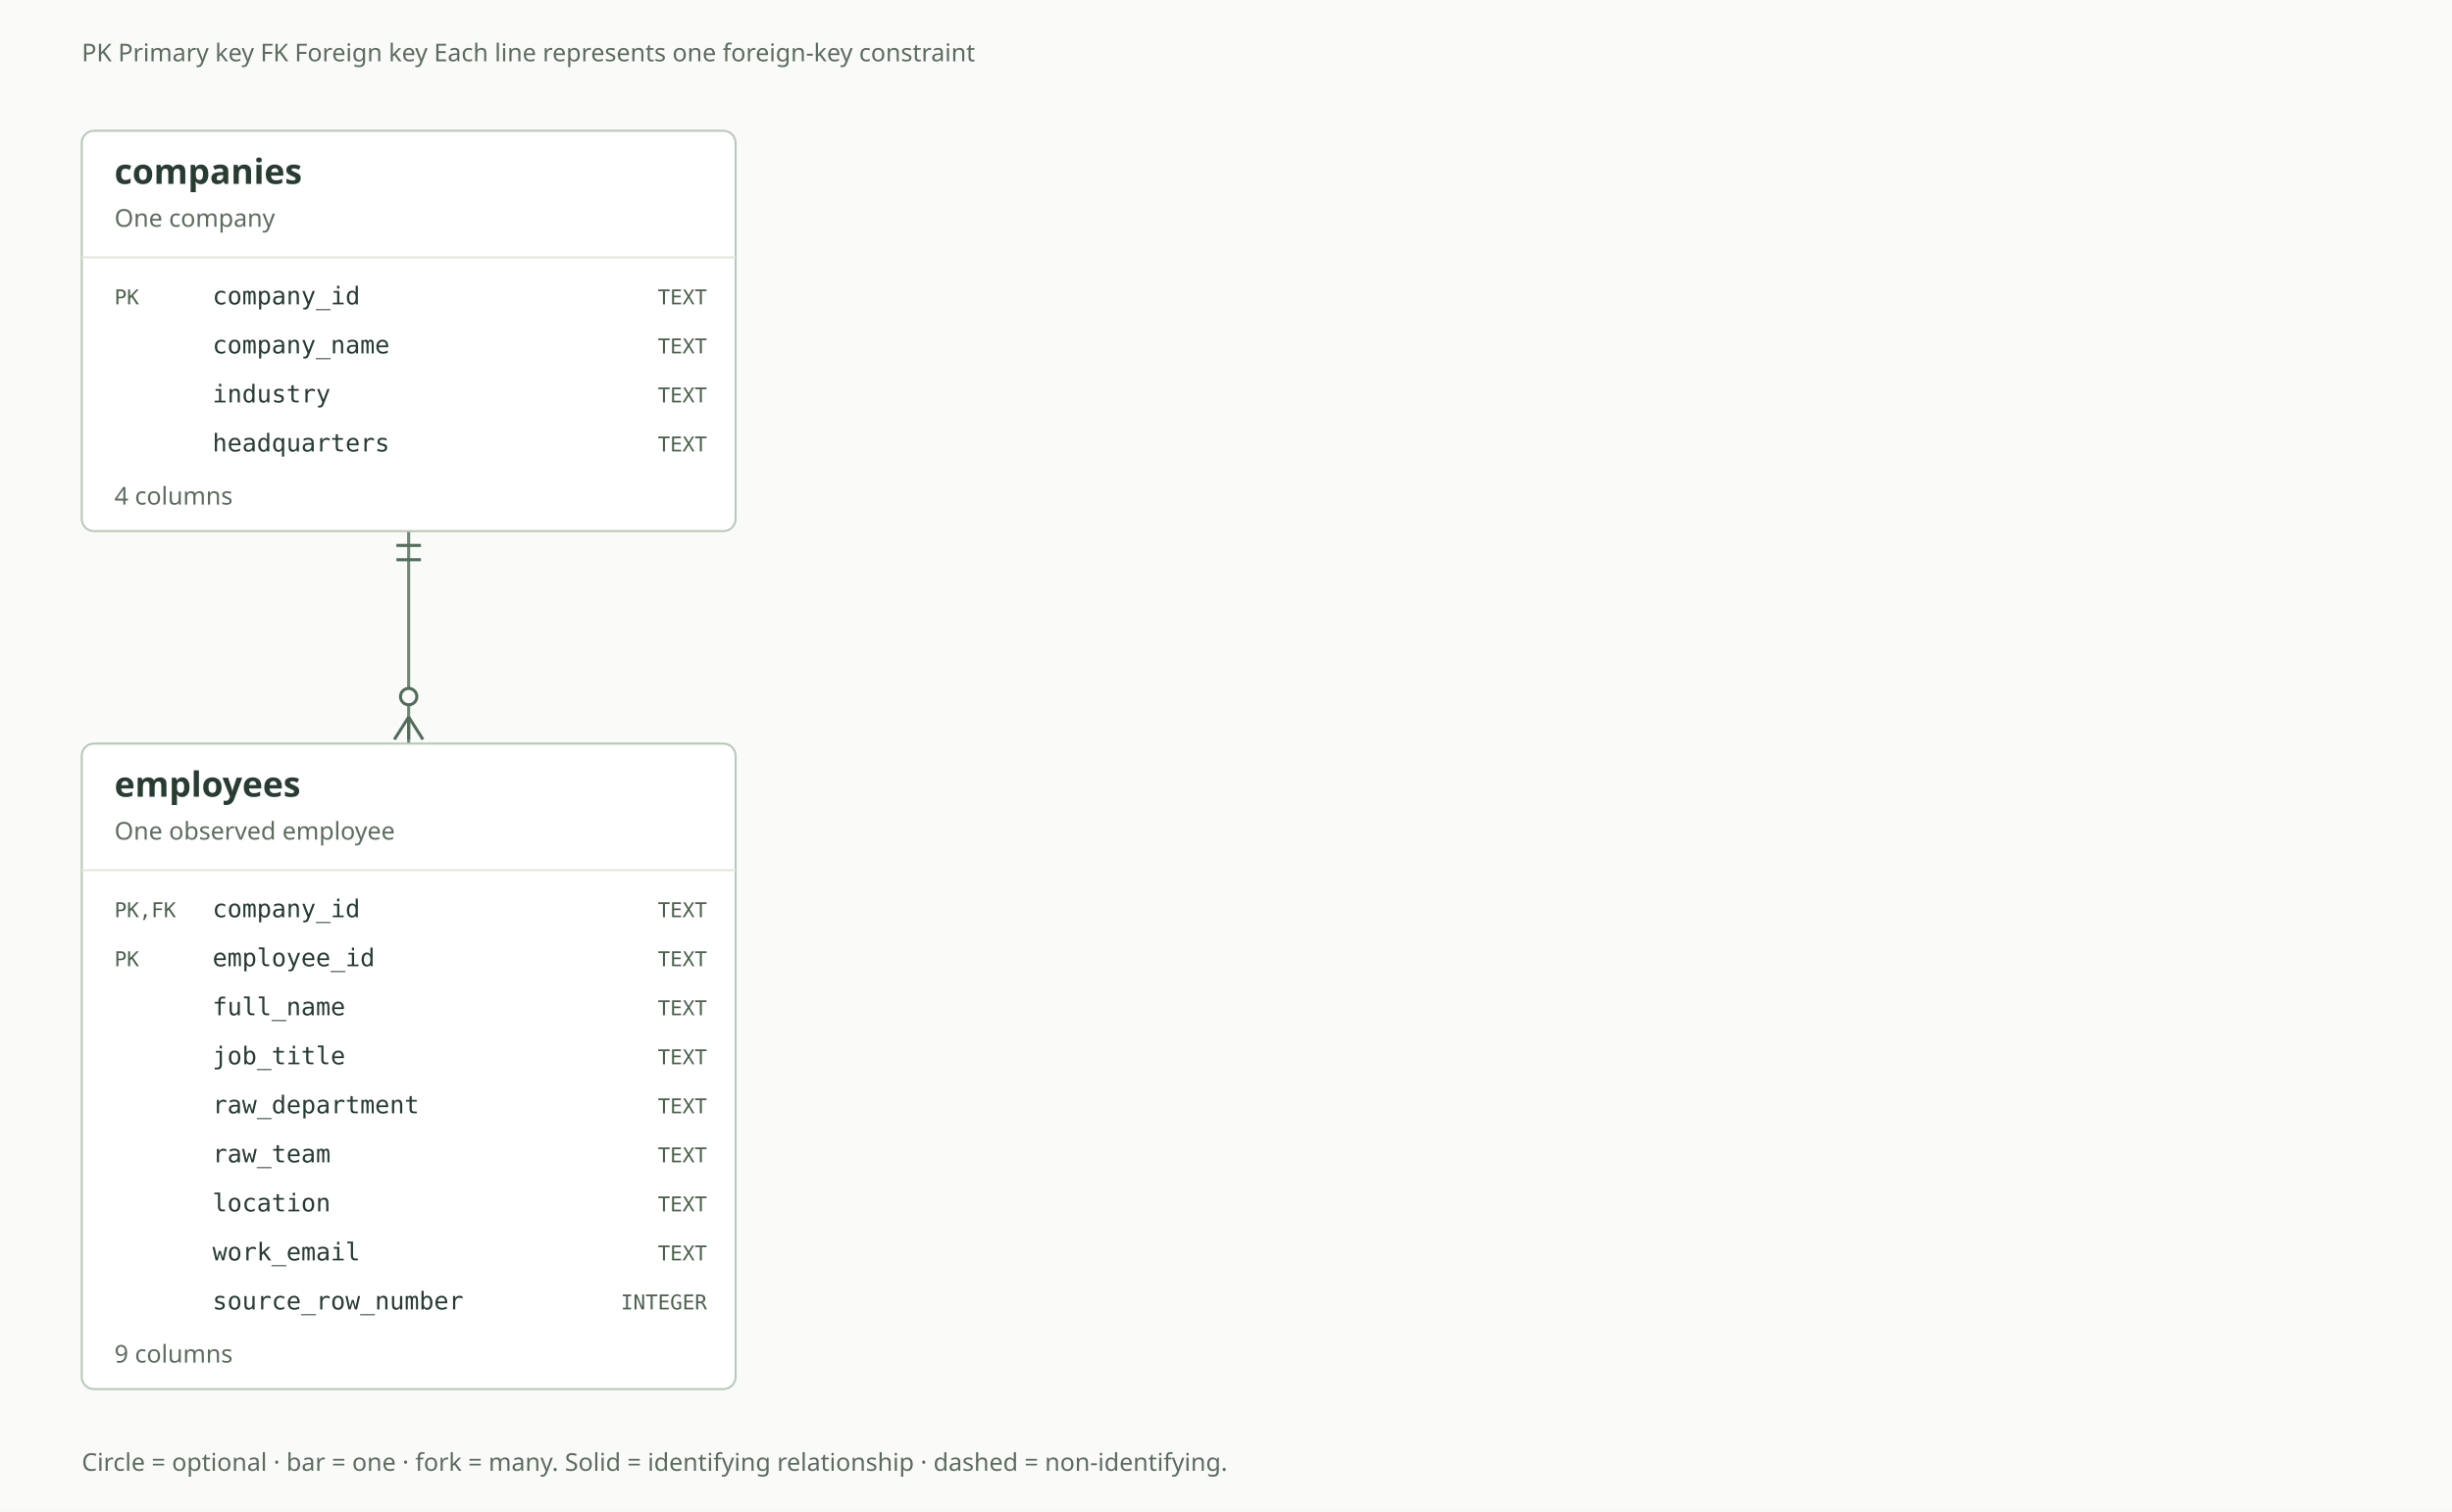
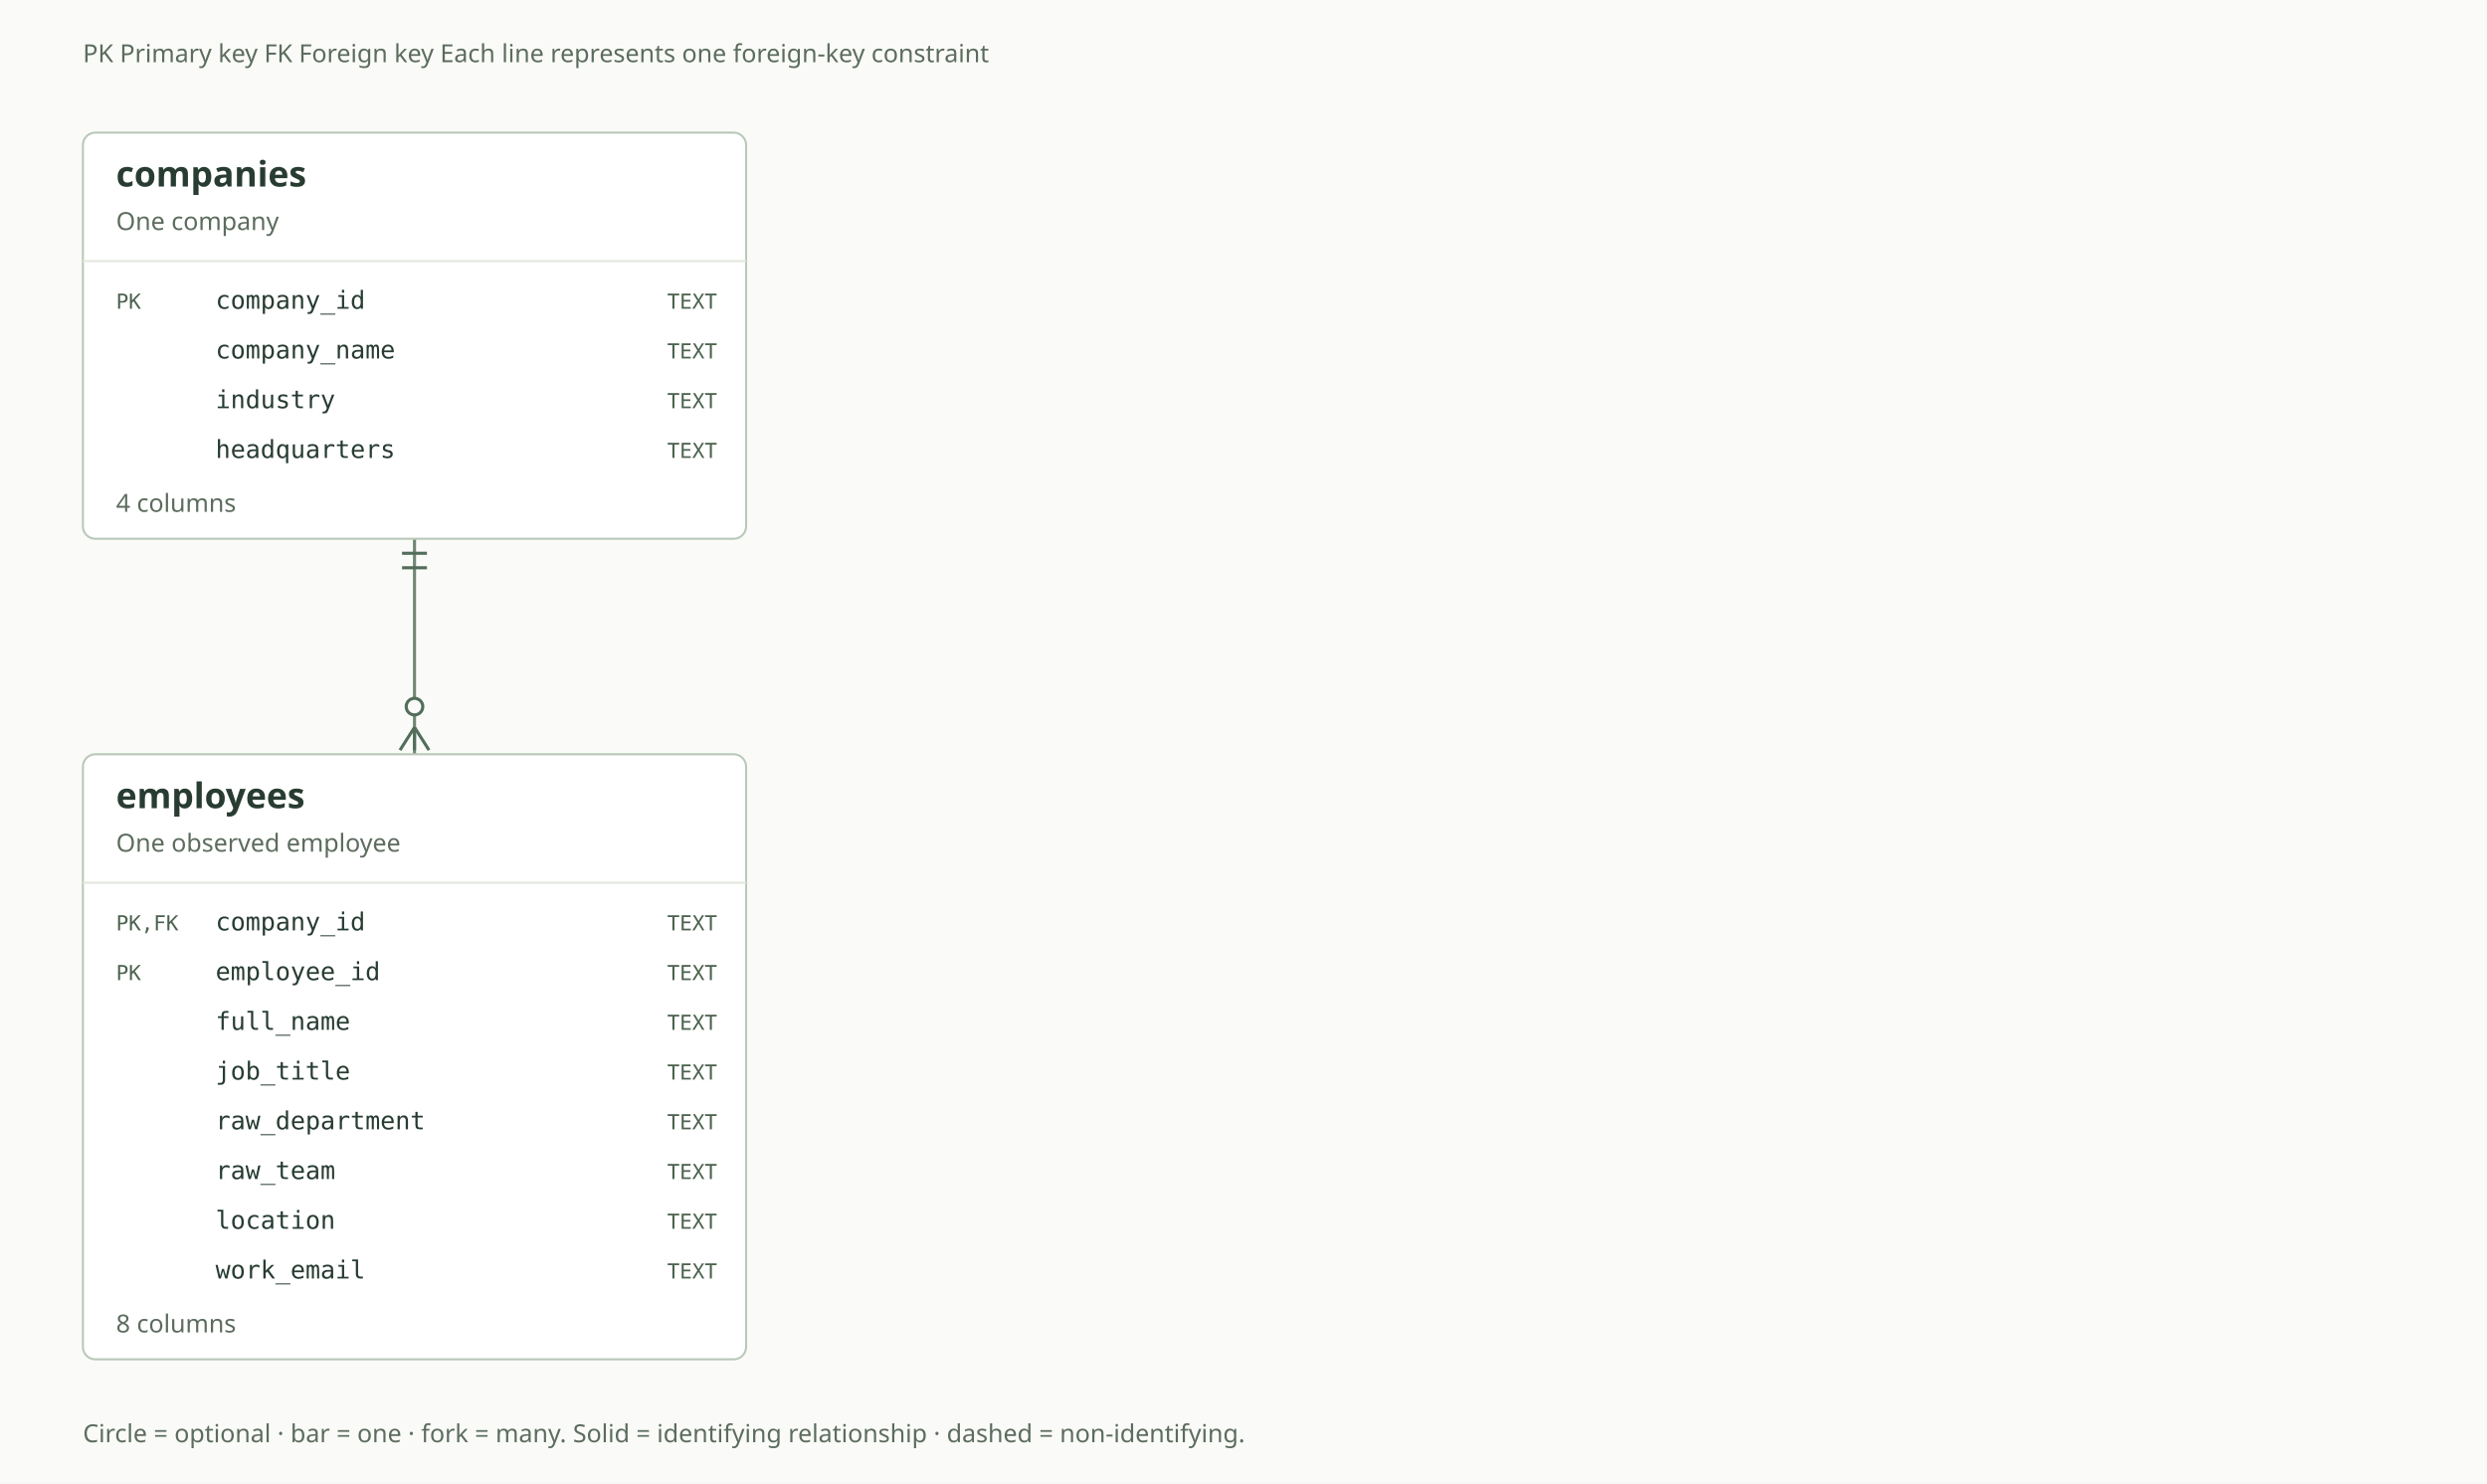
- <svg xmlns="http://www.w3.org/2000/svg" width="1200" height="740" viewBox="0 0 1200 740" role="img" aria-labelledby="title desc">
+ <svg xmlns="http://www.w3.org/2000/svg" width="1200" height="716" viewBox="0 0 1200 716" role="img" aria-labelledby="title desc">
  <rect width="1200" height="100%" fill="#fafbf8" />
  <style>text{font-family:system-ui,sans-serif;fill:#283c32}.field{font-family:ui-monospace,monospace;font-size:12px}.key{font-family:ui-monospace,monospace;font-size:10px;fill:#4c624e}.edge{font-size:12px;font-weight:600;paint-order:stroke;stroke:#fafbf8;stroke-width:6px;stroke-linejoin:round}.note{font-size:12px;fill:#5c6c5e}</style>
  <text x="40" y="30" class="note">PK  Primary key     FK  Foreign key     Each line represents one foreign-key constraint</text>
  <path d="M200.0,260 V312.0 H200.0 V364" stroke="#718776" stroke-width="1.5" fill="none" />
  <path d="M194.0,267 L206.0,267" stroke="#526d5a" stroke-width="1.5" fill="none" />
  <path d="M194.0,274 L206.0,274" stroke="#526d5a" stroke-width="1.5" fill="none" />
  <circle cx="200.0" cy="341" r="4" fill="#fafbf8" stroke="#526d5a" stroke-width="1.5" />
  <path d="M200.0,351 L193.0,362" stroke="#526d5a" stroke-width="1.5" fill="none" />
  <path d="M200.0,351 L200.0,362" stroke="#526d5a" stroke-width="1.5" fill="none" />
  <path d="M200.0,351 L207.0,362" stroke="#526d5a" stroke-width="1.5" fill="none" />
  <g aria-label="companies">
    <rect x="40" y="64" width="320" height="196" rx="6" fill="white" stroke="#b9c8b9" />
    <path d="M40,126 H360" stroke="#e1e8dd" />
    <text x="56" y="90" font-size="17" font-weight="650">companies</text>
    <text x="56" y="111" class="note">One company</text>
    <text x="56" y="149" class="key">PK</text>
    <text x="104" y="149" class="field">company_id</text>
    <text x="346" y="149" text-anchor="end" class="key">TEXT</text>
    <text x="56" y="173" class="key" />
    <text x="104" y="173" class="field">company_name</text>
    <text x="346" y="173" text-anchor="end" class="key">TEXT</text>
    <text x="56" y="197" class="key" />
    <text x="104" y="197" class="field">industry</text>
    <text x="346" y="197" text-anchor="end" class="key">TEXT</text>
    <text x="56" y="221" class="key" />
    <text x="104" y="221" class="field">headquarters</text>
    <text x="346" y="221" text-anchor="end" class="key">TEXT</text>
    <text x="56" y="247" class="note">4 columns</text>
  </g>
  <g aria-label="employees">
-     <rect x="40" y="364" width="320" height="316" rx="6" fill="white" stroke="#b9c8b9" />
+     <rect x="40" y="364" width="320" height="292" rx="6" fill="white" stroke="#b9c8b9" />
    <path d="M40,426 H360" stroke="#e1e8dd" />
    <text x="56" y="390" font-size="17" font-weight="650">employees</text>
    <text x="56" y="411" class="note">One observed employee</text>
    <text x="56" y="449" class="key">PK,FK</text>
    <text x="104" y="449" class="field">company_id</text>
    <text x="346" y="449" text-anchor="end" class="key">TEXT</text>
    <text x="56" y="473" class="key">PK</text>
    <text x="104" y="473" class="field">employee_id</text>
    <text x="346" y="473" text-anchor="end" class="key">TEXT</text>
    <text x="56" y="497" class="key" />
    <text x="104" y="497" class="field">full_name</text>
    <text x="346" y="497" text-anchor="end" class="key">TEXT</text>
    <text x="56" y="521" class="key" />
    <text x="104" y="521" class="field">job_title</text>
    <text x="346" y="521" text-anchor="end" class="key">TEXT</text>
    <text x="56" y="545" class="key" />
    <text x="104" y="545" class="field">raw_department</text>
    <text x="346" y="545" text-anchor="end" class="key">TEXT</text>
    <text x="56" y="569" class="key" />
    <text x="104" y="569" class="field">raw_team</text>
    <text x="346" y="569" text-anchor="end" class="key">TEXT</text>
    <text x="56" y="593" class="key" />
    <text x="104" y="593" class="field">location</text>
    <text x="346" y="593" text-anchor="end" class="key">TEXT</text>
    <text x="56" y="617" class="key" />
    <text x="104" y="617" class="field">work_email</text>
    <text x="346" y="617" text-anchor="end" class="key">TEXT</text>
-     <text x="56" y="641" class="key" />
-     <text x="104" y="641" class="field">source_row_number</text>
-     <text x="346" y="641" text-anchor="end" class="key">INTEGER</text>
-     <text x="56" y="667" class="note">9 columns</text>
+     <text x="56" y="643" class="note">8 columns</text>
  </g>
-   <text x="40" y="720" class="note">Circle = optional · bar = one · fork = many. Solid = identifying relationship · dashed = non-identifying.</text>
+   <text x="40" y="696" class="note">Circle = optional · bar = one · fork = many. Solid = identifying relationship · dashed = non-identifying.</text>
</svg>
